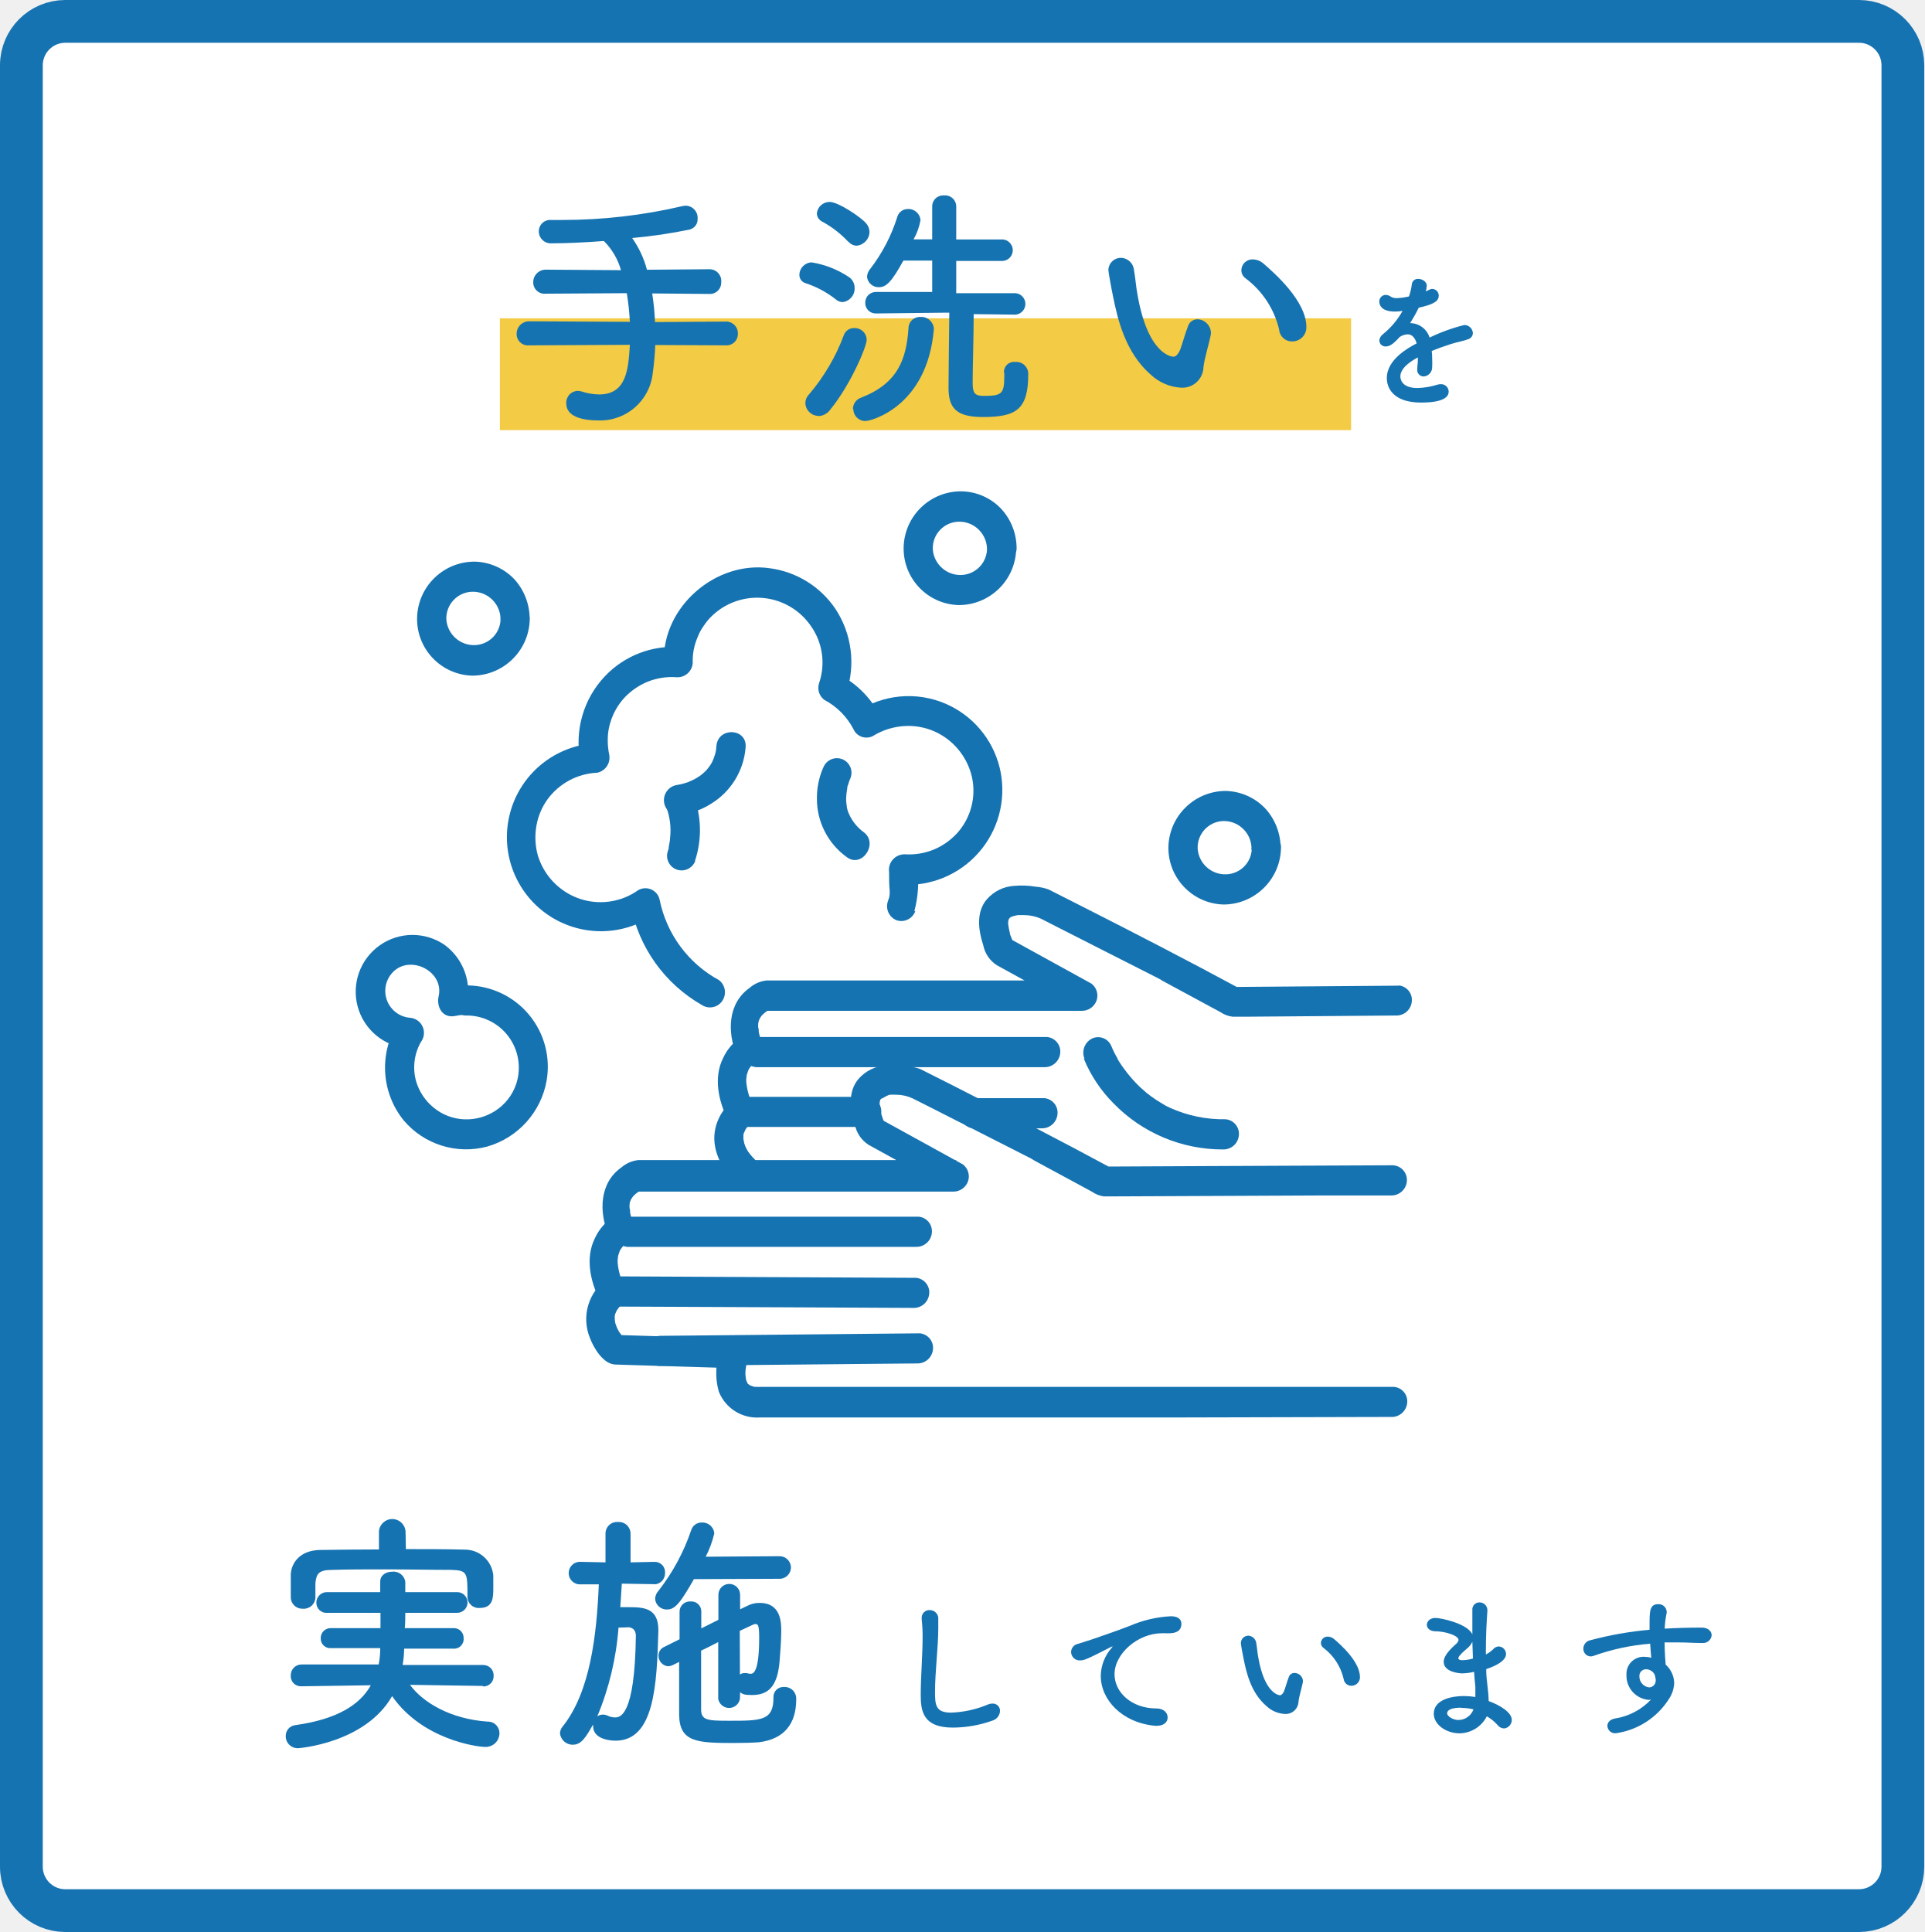
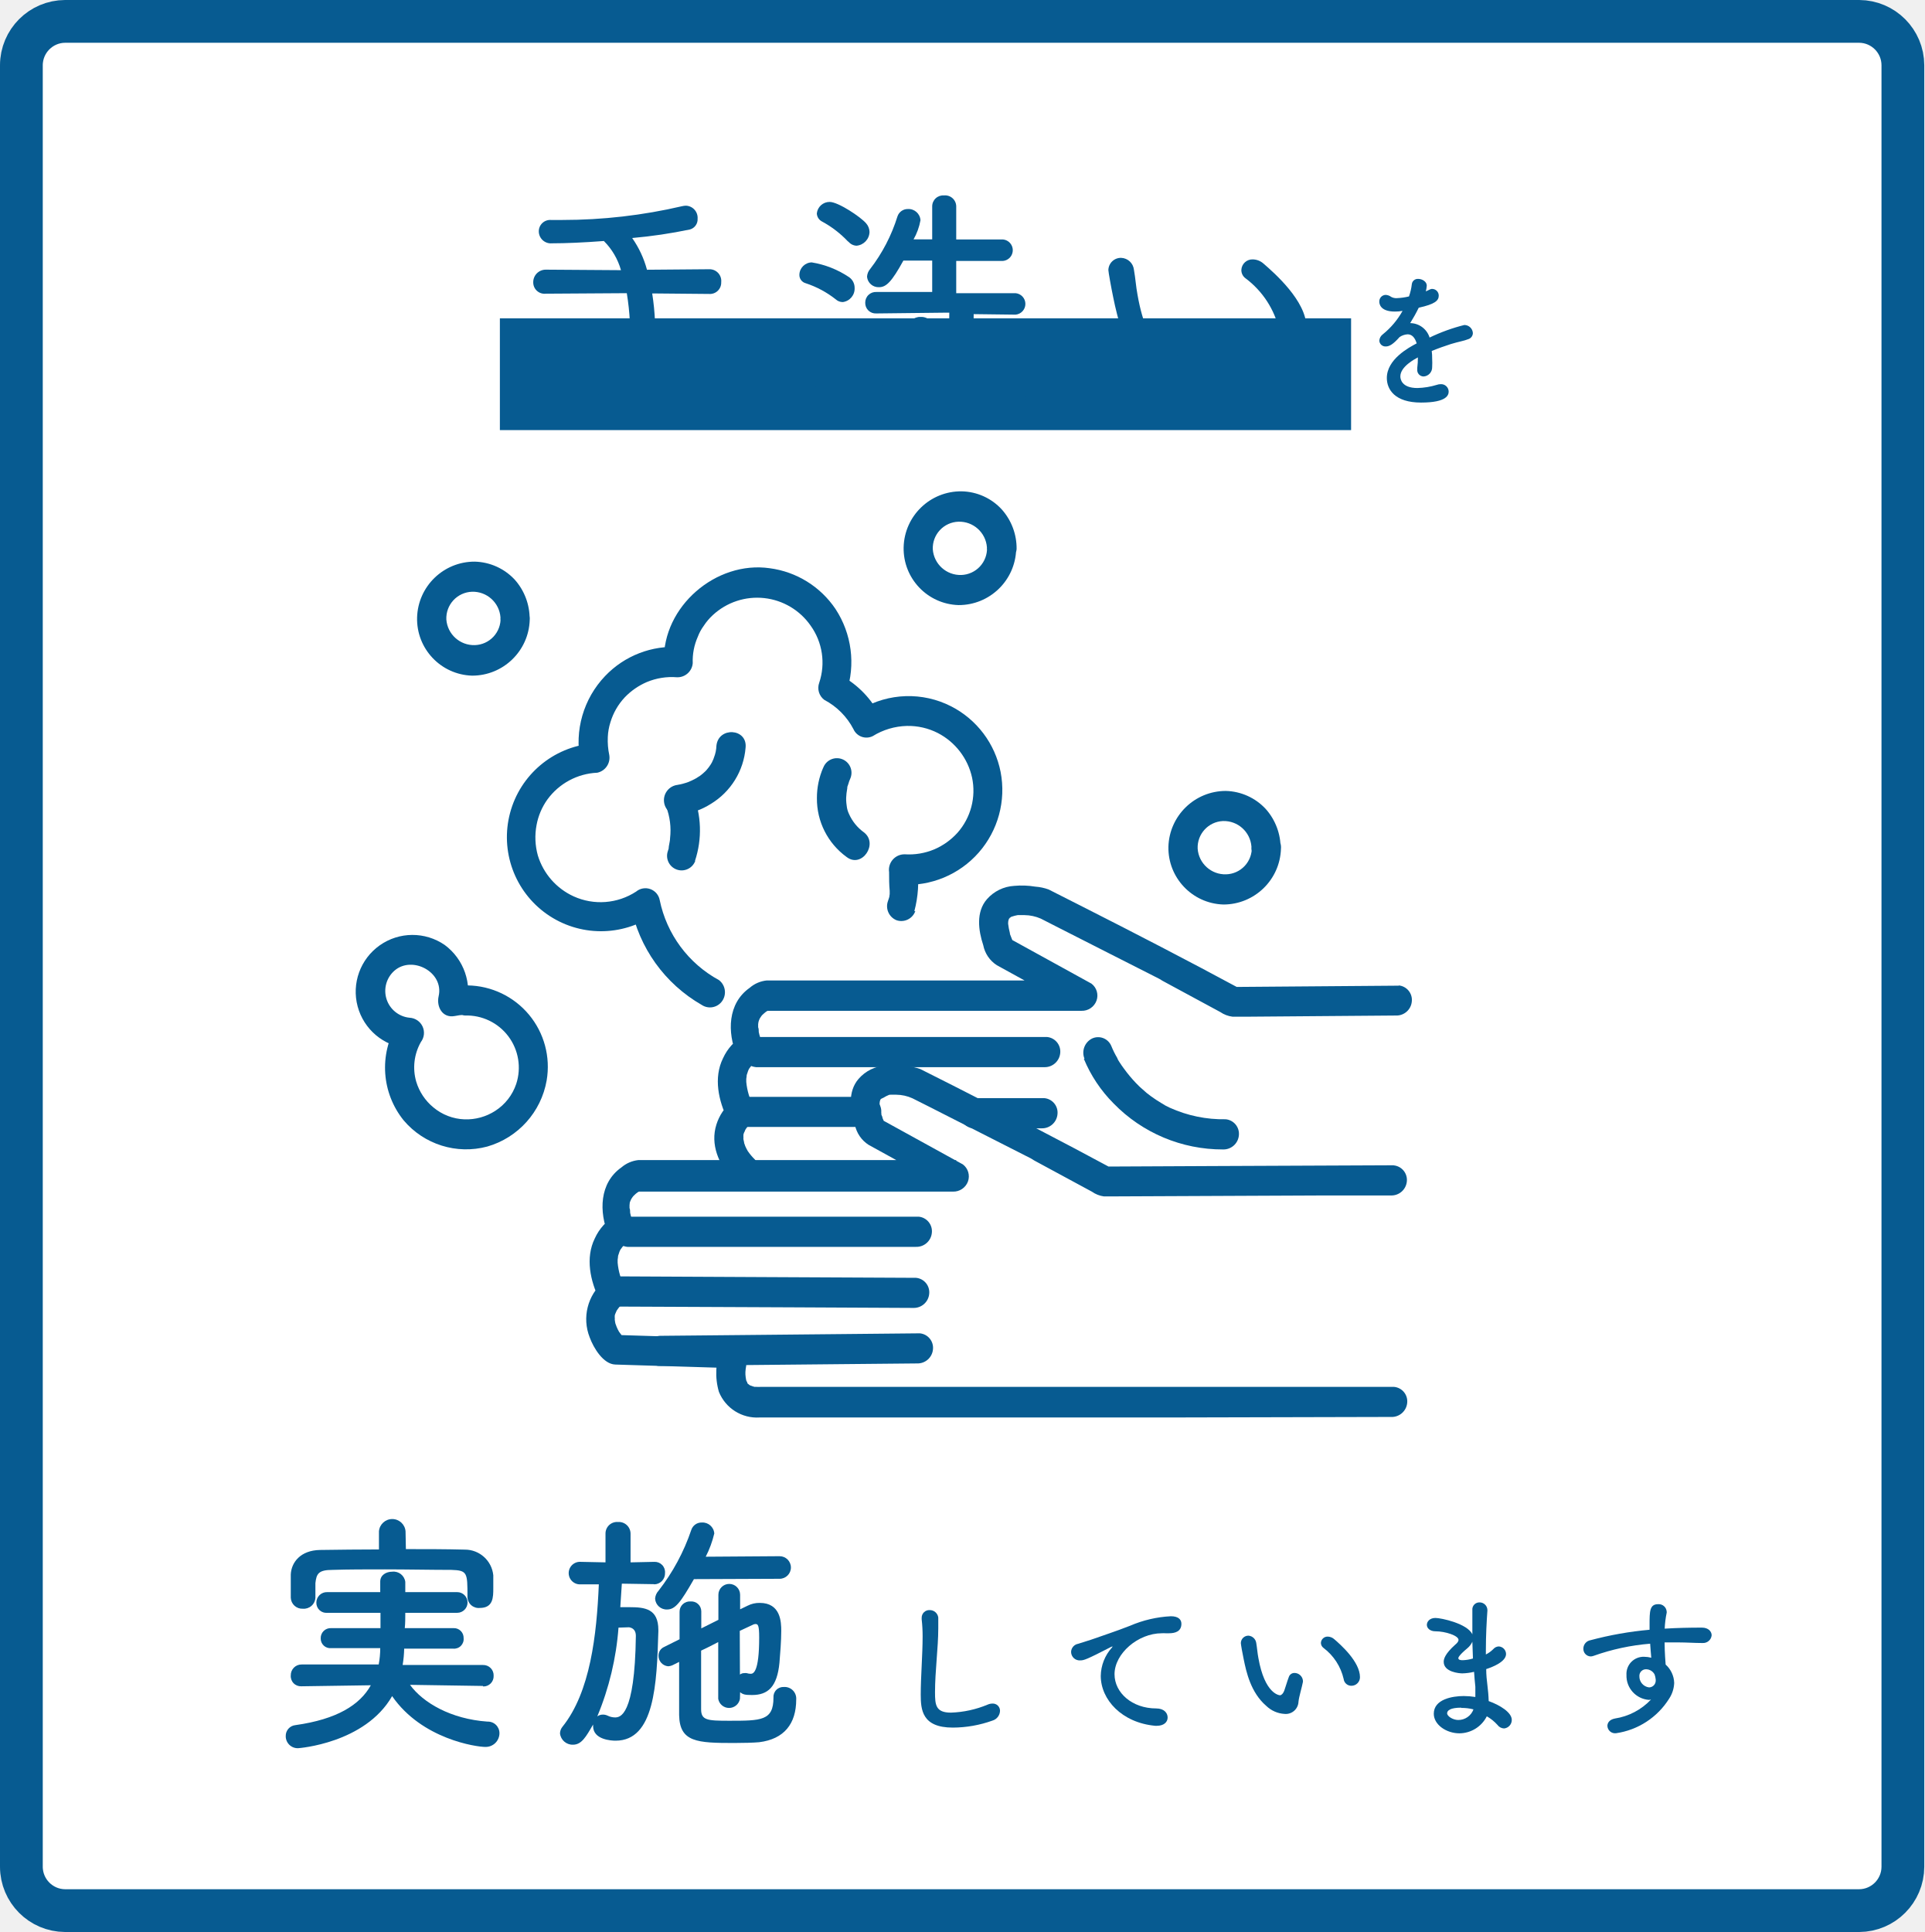
<svg xmlns="http://www.w3.org/2000/svg" viewBox="0 0 225 225.9">
  <defs>
-     <style>.cls-1{fill:#fff;stroke:#1673b1;stroke-miterlimit:10;stroke-width:5px;}.cls-2{fill:#1673b1;}.cls-3{fill:#f3cb45;}</style>
+     <style>.cls-1{fill:#fff;stroke:#075b91;stroke-miterlimit:10;stroke-width:5px;}.cls-2{fill:#075b91;}.cls-3{fill:#075b91;}</style>
  </defs>
  <g id="レイヤー_2" data-name="レイヤー 2">
    <g id="レイヤー_1-2" data-name="レイヤー 1">
      <path class="cls-1" d="M222.5,218.27a5.14,5.14,0,0,1-5.11,5.13H7.61a5.14,5.14,0,0,1-5.11-5.13V7.63A5.14,5.14,0,0,1,7.61,2.5H217.39a5.14,5.14,0,0,1,5.11,5.13Z" />
      <path class="cls-2" d="M167.46,41.92a8.7,8.7,0,0,1,0,1,1.07,1.07,0,0,1-1,1.1.75.75,0,0,1-.74-.85V43a8.76,8.76,0,0,0,.07-1.21c-.37.2-2.05,1.08-2.05,2.22,0,.3.14,1.36,2,1.36A8.45,8.45,0,0,0,168,45a1.3,1.3,0,0,1,.45-.08.88.88,0,0,1,.94.85c0,.38-.15,1.3-3.23,1.3s-4-1.55-4-2.87c0-2.19,2.56-3.56,3.49-4.05-.21-.7-.57-1.06-1.06-1.06a1.85,1.85,0,0,0-.94.32c-.75.85-1.2,1.1-1.6,1.1a.72.72,0,0,1-.77-.68,1,1,0,0,1,.41-.74A9.36,9.36,0,0,0,164,36.35a4.89,4.89,0,0,1-.89.08c-1.81,0-1.83-1-1.83-1.16a.76.76,0,0,1,.74-.79,1.14,1.14,0,0,1,.64.23,1.23,1.23,0,0,0,.67.15,7.06,7.06,0,0,0,1.42-.2,6.46,6.46,0,0,0,.33-1.42.7.7,0,0,1,.75-.63c.47,0,1,.32,1,.79a4.07,4.07,0,0,1-.11.67c.54-.27.61-.29.74-.29a.78.78,0,0,1,.77.79c0,.59-.47,1-2.34,1.41a19.58,19.58,0,0,1-1,1.8,2.4,2.4,0,0,1,2.27,1.69A21.09,21.09,0,0,1,171.22,38a1,1,0,0,1,1,.94.75.75,0,0,1-.49.7c-.56.23-1.15.3-2.09.59-.75.24-1.53.52-2.23.81A6.05,6.05,0,0,1,167.46,41.92Z" />
      <path class="cls-2" d="M56.46,197.13,47.94,197c1.52,2.09,4.78,4,9.06,4.3a1.35,1.35,0,0,1,1.4,1.35,1.61,1.61,0,0,1-1.67,1.61c-1,0-7.39-.89-10.88-5.94-3.17,5.53-10.94,6.09-11,6.09A1.4,1.4,0,0,1,33.41,203a1.26,1.26,0,0,1,1.14-1.29c4.84-.68,7.53-2.36,8.81-4.66l-8.13.12h0A1.18,1.18,0,0,1,34,195.9a1.25,1.25,0,0,1,1.28-1.28l9,0a10.13,10.13,0,0,0,.18-1.91l-5.74,0a1.12,1.12,0,0,1-1.22-1.14,1.16,1.16,0,0,1,1.22-1.2l5.77,0c0-.59,0-1.19,0-1.79l-6.22,0a1.17,1.17,0,0,1-1.28-1.17,1.23,1.23,0,0,1,1.28-1.25l6.19,0c0-.39,0-.78,0-1.17v-.06c0-.77.69-1.16,1.41-1.16a1.38,1.38,0,0,1,1.52,1.19c0,.39,0,.78,0,1.2l6.07,0a1.21,1.21,0,1,1,0,2.42l-6.07,0c0,.6,0,1.23-.06,1.79l5.71,0a1.13,1.13,0,0,1,1.17,1.17A1.12,1.12,0,0,1,53,192.77l-5.74,0a13,13,0,0,1-.18,1.91l9.39,0a1.21,1.21,0,0,1,1.25,1.28,1.19,1.19,0,0,1-1.22,1.23Zm-9-16c2.33,0,4.63,0,6.9.06a3.33,3.33,0,0,1,3.32,3c0,.45,0,1,0,1.49,0,1.08,0,2.33-1.58,2.33a1.31,1.31,0,0,1-1.44-1.25v-.06c0-2.81,0-3.08-1.88-3.14-2.36,0-5.11-.06-7.77-.06-2.18,0-4.31,0-6.13.06-1.64,0-1.88.45-2,1.55v1.71a1.36,1.36,0,0,1-1.47,1.28A1.34,1.34,0,0,1,34,186.82c0-.39,0-.84,0-1.29s0-.95,0-1.43c.06-1.41,1.13-2.84,3.44-2.87s4.57-.06,6.87-.06v-2.12a1.56,1.56,0,0,1,3.11,0Z" />
      <path class="cls-2" d="M76.48,185.23l-3.77-.06c-.06.9-.12,1.83-.18,2.75.36,0,.72,0,1.08,0,1.79,0,3.37.18,3.37,2.66v.18c-.18,6.16-.44,12.77-5,12.77-.45,0-2.63-.09-2.63-1.71v-.18C68.52,203.08,68,204,67,204a1.48,1.48,0,0,1-1.52-1.32,1.26,1.26,0,0,1,.29-.78c3.26-4.06,4-10.76,4.25-16.65l-2.09,0h0a1.32,1.32,0,1,1,0-2.63h0l2.87.06,0-3.35a1.35,1.35,0,0,1,1.46-1.37,1.37,1.37,0,0,1,1.47,1.37v3.35l2.78-.06h0a1.2,1.2,0,0,1,1.25,1.29,1.28,1.28,0,0,1-1.28,1.34Zm-4.16,5.08a33.41,33.41,0,0,1-2.48,10.38,1.08,1.08,0,0,1,.66-.21,1.26,1.26,0,0,1,.54.12,2,2,0,0,0,.86.21c.57,0,2.33-.06,2.45-9.54,0-.63-.33-.93-.8-1Zm8.82-5.67c-1.56,2.72-2.18,3.55-3.14,3.55a1.35,1.35,0,0,1-1.4-1.25A1.49,1.49,0,0,1,77,186a24.1,24.1,0,0,0,3.83-7.11,1.26,1.26,0,0,1,1.23-.87,1.38,1.38,0,0,1,1.46,1.28,12.12,12.12,0,0,1-1,2.72l8.64-.06a1.32,1.32,0,0,1,0,2.64Zm5.38,14a1.29,1.29,0,0,1-2.54,0V192c-.69.36-1.38.72-2,1,0,2.55,0,5.12,0,6.85,0,1.29.71,1.35,3.28,1.35,3.74,0,5.18,0,5.18-2.7a1.16,1.16,0,0,1,1.22-1.25,1.36,1.36,0,0,1,1.44,1.46c0,2.84-1.41,4.64-4.34,5-.69.06-1.79.09-2.93.09-4.3,0-6.36-.09-6.42-3.26,0-2,0-4.1,0-6.22l-.72.36a1.47,1.47,0,0,1-.57.15A1.23,1.23,0,0,1,77,193.57a1.09,1.09,0,0,1,.66-1l1.8-.9c0-1.11,0-2.15,0-3.2a1.2,1.2,0,0,1,1.29-1.22A1.16,1.16,0,0,1,82,188.4v0c0,.63,0,1.32,0,2l2-1v-2.93a1.27,1.27,0,0,1,2.54,0v1.7l.87-.42a3,3,0,0,1,1.43-.33c2.45,0,2.51,2.25,2.51,3.26,0,1.2-.12,2.63-.21,3.74-.27,2.81-1.34,3.77-3.2,3.77-.83,0-1.07-.06-1.4-.33Zm0-2.84a.8.8,0,0,1,.51-.17.93.93,0,0,1,.27,0,1.78,1.78,0,0,0,.47.08c.3,0,1-.14,1-4.24,0-1.49-.15-1.58-.45-1.58a.67.67,0,0,0-.3.09l-1.52.71Z" />
      <path class="cls-2" d="M111.41,202c-3.6,0-3.75-2.09-3.75-3.87,0-2.06.22-4.67.22-6.79a17.23,17.23,0,0,0-.11-2c0-.06,0-.13,0-.18a.89.89,0,0,1,.94-.9,1,1,0,0,1,1,.86c0,.4,0,.83,0,1.3,0,2.21-.38,5-.38,7.45,0,1.48.08,2.38,1.86,2.38a12.18,12.18,0,0,0,4.3-.94,1.45,1.45,0,0,1,.56-.12.84.84,0,0,1,.88.86,1.23,1.23,0,0,1-.88,1.13A13.84,13.84,0,0,1,111.41,202Z" />
      <path class="cls-2" d="M135.26,201.79h-.18c-3.91-.36-6.37-3.06-6.37-5.84a5.07,5.07,0,0,1,1.29-3.29.33.33,0,0,0,.09-.16s0,0,0,0a.71.71,0,0,0-.18.07c-2.83,1.46-3.17,1.57-3.57,1.57a1,1,0,0,1-1.1-1,1,1,0,0,1,.83-.94c.38-.13,1.41-.43,1.95-.63.84-.31,2.34-.78,4.12-1.48a13.8,13.8,0,0,1,4.77-1.11c.9,0,1.23.41,1.23.88,0,.92-.76,1.11-1.45,1.11h-.41a3.1,3.1,0,0,0-.43,0c-2.79,0-5.53,2.38-5.53,4.79,0,2.16,2.05,4,4.88,4,.9,0,1.33.52,1.33,1.06S136.09,201.79,135.26,201.79Z" />
      <path class="cls-2" d="M150.2,200.4a3.35,3.35,0,0,1-2.14-.94c-1.82-1.56-2.34-4-2.63-5.42-.15-.68-.34-1.78-.34-1.92a.88.88,0,0,1,.9-.87,1,1,0,0,1,.9.85c.1.58.14,1.19.25,1.76.74,4.2,2.43,4.36,2.54,4.36s.34-.14.5-.58.29-.95.51-1.53a.69.69,0,0,1,.66-.5,1,1,0,0,1,1,.9c0,.05,0,.09,0,.14-.11.6-.47,1.77-.52,2.33A1.49,1.49,0,0,1,150.2,200.4Zm6.91-4.09a6.31,6.31,0,0,0-2.36-3.63.74.74,0,0,1-.3-.58.78.78,0,0,1,.81-.74,1.19,1.19,0,0,1,.76.31c.75.65,3,2.63,3,4.44a1,1,0,0,1-1,1A.9.9,0,0,1,157.11,196.31Z" />
      <path class="cls-2" d="M170.65,202.67c-1.52,0-3-1-3-2.29,0-1.69,2.16-2.07,3.51-2.07a8.78,8.78,0,0,1,1.35.11v-.31c0-.27,0-.56,0-.88-.06-.56-.11-1.13-.15-1.75a6.45,6.45,0,0,1-1.37.18c-.34,0-2.18-.14-2.18-1.35,0-.34.15-.93,1.34-2,.23-.19.39-.37.39-.57,0-.49-1.53-1-2.7-1-.65,0-1-.38-1-.75s.32-.81,1-.81,3.76.66,4.32,1.92v-.84c0-.74,0-1.44,0-2a.82.82,0,0,1,.83-.9.91.91,0,0,1,.93.9v.07c-.09,1.21-.18,2.92-.18,4.63v.49a3.35,3.35,0,0,0,.87-.63.88.88,0,0,1,.64-.31.9.9,0,0,1,.85.88c0,.89-1.49,1.5-2.32,1.77,0,.68.07,1.33.14,1.89s.13,1.19.15,1.85c1.31.47,2.7,1.32,2.7,2.2a1,1,0,0,1-.9,1,1,1,0,0,1-.78-.42,5.08,5.08,0,0,0-1.24-1A3.62,3.62,0,0,1,170.65,202.67Zm.21-3c-1.26,0-1.65.32-1.65.66s.68.78,1.29.78a1.88,1.88,0,0,0,1.79-1.24A5.42,5.42,0,0,0,170.86,199.7Zm1.3-7.71a2.12,2.12,0,0,1-.58.76c-1,.83-1.06,1.1-1.06,1.15,0,.23.29.25.51.25a4.47,4.47,0,0,0,1.2-.2C172.2,193.31,172.18,192.64,172.16,192Z" />
      <path class="cls-2" d="M192.81,198.76a2.83,2.83,0,0,1-2.63-2.92,2,2,0,0,1,2.07-2.12,3.38,3.38,0,0,1,.83.11c-.06-.6-.09-1.14-.13-1.64a25.9,25.9,0,0,0-6.61,1.42,1.09,1.09,0,0,1-.34.07.88.88,0,0,1-.86-.9,1,1,0,0,1,.84-1,40.55,40.55,0,0,1,6.9-1.22V190c0-1.58,0-2.43,1-2.43a.93.93,0,0,1,1,.85.47.47,0,0,1,0,.16,11.51,11.51,0,0,0-.23,1.85c1.44-.09,2.89-.12,4.35-.12.76,0,1.14.45,1.14.9a1,1,0,0,1-1.06.9H199c-.89,0-1.79-.07-2.69-.07-.56,0-1.11,0-1.67,0,0,1.23.11,2.36.12,2.59a3,3,0,0,1,1,2.15,3.59,3.59,0,0,1-.58,1.82,8.81,8.81,0,0,1-6.23,4.06.9.9,0,0,1-1-.86c0-.36.25-.74.87-.86a7.34,7.34,0,0,0,4.23-2.22Zm-.31-3.58a.77.77,0,0,0-.81.81,1.29,1.29,0,0,0,1.13,1.31.79.79,0,0,0,.78-.77c0-.06,0-.09,0-.15a2.45,2.45,0,0,0-.13-.59A1.14,1.14,0,0,0,192.5,195.18Z" />
      <path class="cls-2" d="M163.57,115.25l-19.23.15.85.31c-6.24-3.37-12.51-6.61-18.83-9.81L122.61,104a5.78,5.78,0,0,0-1.56-.33,9.65,9.65,0,0,0-2.46-.09,4.59,4.59,0,0,0-3.19,1.56c-1.3,1.49-1,3.66-.43,5.38a3.6,3.6,0,0,0,1.59,2.34l9.09,5,1.17-3.22-20.2,0-12.87,0H89.66a3.59,3.59,0,0,0-2,.86c-2.6,1.83-2.62,5.21-1.52,7.89.28-.78.57-1.57.86-2.35a5.91,5.91,0,0,0-2.46,2.7c-1.13,2.28-.52,5,.55,7.16l.48-2.11a5.76,5.76,0,0,0-1.8,2.69c-.74,2.33.27,4.64,1.83,6.39s4.13-.67,2.67-2.29a6.45,6.45,0,0,1-.84-1,6.1,6.1,0,0,1-.29-.57s-.19-.57-.12-.29c0-.16-.06-.33-.09-.5-.07-.5,0,.32,0-.17a3.34,3.34,0,0,1,0-.43c-.07.47,0-.07.07-.18s.1-.22.15-.34c-.22.47-.06.13,0,0a3.19,3.19,0,0,1,.35-.47c.11-.14-.33.31,0,0a1.49,1.49,0,0,1,.14-.12,1.82,1.82,0,0,0,.49-2.11,7.62,7.62,0,0,1-.87-2.89c0,.32,0-.3,0-.36s.12-.73,0-.26a5,5,0,0,1,.16-.51c0-.11.29-.62,0-.13a3.75,3.75,0,0,1,.42-.62c.29-.38-.2.19,0,0a2.39,2.39,0,0,1,.23-.22,3.47,3.47,0,0,1,.38-.29c-.56.38-.34.21-.2.13a1.85,1.85,0,0,0,.86-2.35,6.15,6.15,0,0,1-.39-1.24c0-.18,0-.37-.07-.55,0,.31,0-.29,0-.36s.1-.57,0-.12a3.39,3.39,0,0,1,.17-.51c.16-.41-.21.35,0,0,.08-.14.17-.26.26-.39s.33-.37,0,0l.29-.27.21-.17c.36-.27-.27.16,0,0a3.2,3.2,0,0,1,.52-.27l-.86.17,20.21,0,17,0a1.81,1.81,0,0,0,1.76-1.18,1.75,1.75,0,0,0-.59-2l-9.57-5.27.55.69a9.28,9.28,0,0,1-.37-.86l-.15-.39c-.17-.5.08.31,0-.1a7.62,7.62,0,0,1-.2-1.06c0-.43,0,.42,0-.13a3.86,3.86,0,0,1,.06-.49c-.12.64,0,.09.07-.08s-.24.42-.07.14c.08-.12.36-.41,0,0l.19-.17c.26-.22-.37.22-.07,0a1.59,1.59,0,0,1,.27-.12c.34-.15-.39.11,0,0A4.66,4.66,0,0,1,119,107c-.42,0,.07,0,.14,0s.43,0,.65,0a4.88,4.88,0,0,1,1.91.41l1.82.93,6.06,3.08,5.42,2.75,1,.51c-.82-.41-.26-.13-.07,0l1.07.58,5.68,3.07a3.26,3.26,0,0,0,1.45.55h1.48l17.61-.14a1.8,1.8,0,0,0,1.86-1.64,1.7,1.7,0,0,0-1.54-1.88Z" />
      <path class="cls-2" d="M113.74,131.93h8.05a1.81,1.81,0,0,0,1.86-1.65,1.7,1.7,0,0,0-1.54-1.88h-8a1.81,1.81,0,0,0-1.86,1.65,1.71,1.71,0,0,0,1.54,1.88Z" />
      <path class="cls-2" d="M86.75,131.77l14.42,0a1.82,1.82,0,0,0,1.87-1.64,1.71,1.71,0,0,0-1.55-1.88l-14.42,0a1.81,1.81,0,0,0-1.86,1.65,1.71,1.71,0,0,0,1.54,1.88Z" />
      <path class="cls-2" d="M88.36,124.78H122.1a1.82,1.82,0,0,0,1.87-1.65,1.71,1.71,0,0,0-1.55-1.88H88.68a1.82,1.82,0,0,0-1.87,1.64,1.71,1.71,0,0,0,1.55,1.88Z" />
      <path class="cls-2" d="M163,136.25l-21.06.09-12.59.06.85.31c-6.23-3.36-12.5-6.6-18.82-9.81L107.61,125a5.78,5.78,0,0,0-1.56-.33,10.13,10.13,0,0,0-2.46-.09,4.58,4.58,0,0,0-3.2,1.57c-1.29,1.49-1,3.65-.43,5.37a3.65,3.65,0,0,0,1.6,2.34l9.09,5,1.17-3.22-20.21,0-12.87,0H74.66a3.66,3.66,0,0,0-2,.86c-2.6,1.83-2.62,5.22-1.52,7.89L72,142.1a5.94,5.94,0,0,0-2.45,2.7c-1.13,2.29-.52,5,.54,7.16.17-.7.33-1.4.49-2.11a5.77,5.77,0,0,0-1.63,6.52c.45,1.23,1.59,3.14,3,3.18l1.91.06,11.77.36h.13l-1.44-2.34a7.8,7.8,0,0,0-.26,5.11,4.8,4.8,0,0,0,4.76,3h47.87l24.9-.06h1.08a1.82,1.82,0,0,0,1.87-1.64,1.7,1.7,0,0,0-1.55-1.88l-20.92,0-15,0H89a5.46,5.46,0,0,1-.57,0c-.54-.06.29.09-.2,0a3.45,3.45,0,0,1-.42-.14c-.43-.17.3.19-.07,0l-.3-.23c.34.29.08.06,0,0-.3-.37.06.15-.06-.1,0-.1-.09-.21-.13-.31.16.44,0,.11,0,0a4.91,4.91,0,0,1-.09-.67c0,.56,0-.16,0-.3a5.51,5.51,0,0,1,.09-.71,1.16,1.16,0,0,1,0-.18c.07-.35-.11.45,0,.12,0-.14.07-.27.11-.41s.08-.25.13-.37a1.73,1.73,0,0,0-1.44-2.34l-14-.43,1.17.62a7.73,7.73,0,0,1-.84-1,4.3,4.3,0,0,1-.28-.57s-.2-.57-.12-.29a4,4,0,0,1-.09-.5c-.07-.5,0,.32,0-.16a2,2,0,0,1,0-.43c-.08.46,0-.08.07-.18a3.49,3.49,0,0,1,.15-.34c-.22.46-.06.12,0,0a5.74,5.74,0,0,1,.35-.47c.11-.14-.32.32,0,0l.14-.12a1.8,1.8,0,0,0,.48-2.11,7.61,7.61,0,0,1-.86-2.89c0,.32,0-.3,0-.36s.12-.73,0-.26a5,5,0,0,1,.16-.51c0-.11.29-.62,0-.13a4.22,4.22,0,0,1,.42-.62c.29-.38-.2.2,0,0a2.39,2.39,0,0,1,.23-.22c.12-.1.24-.2.37-.29-.55.38-.33.21-.19.14a1.85,1.85,0,0,0,.85-2.36,6.82,6.82,0,0,1-.38-1.24c0-.18,0-.37-.07-.55,0,.31,0-.29,0-.36s.1-.57,0-.11c0-.18.11-.35.17-.52.17-.41-.2.35,0,0a2.41,2.41,0,0,1,.26-.39c.07-.09.33-.37,0,0l.29-.28.22-.17c.35-.27-.27.16,0,0a2.53,2.53,0,0,1,.52-.26l-.86.17,20.21,0,17,0a1.81,1.81,0,0,0,1.76-1.18,1.76,1.76,0,0,0-.59-2l-9.57-5.27.55.69c-.14-.28-.26-.56-.38-.85,0-.13-.09-.27-.14-.4-.17-.5.08.32,0-.09a6.51,6.51,0,0,1-.2-1.07c0-.43,0,.42,0-.13a3.86,3.86,0,0,1,.06-.49c-.12.64,0,.1.06-.08s-.24.42-.06.14c.08-.12.35-.41,0,0l.19-.17c.26-.21-.37.22-.07.05l.27-.13c.34-.15-.39.11,0,0A4.28,4.28,0,0,1,104,128c-.42.05.07,0,.13,0l.66,0a4.67,4.67,0,0,1,1.9.42l1.83.92,6.06,3.08,5.41,2.75c.34.17.68.34,1,.52-.81-.42-.26-.14-.06,0l1.07.58,5.68,3.07a3.15,3.15,0,0,0,1.39.55h.9l24.84-.11,7.82,0a1.81,1.81,0,0,0,1.87-1.64,1.71,1.71,0,0,0-1.55-1.88Z" />
      <path class="cls-2" d="M77,159.71l21.77-.21,8.46-.08a1.81,1.81,0,0,0,1.86-1.64,1.7,1.7,0,0,0-1.54-1.88l-21.77.21-8.46.08a1.81,1.81,0,0,0-1.86,1.64A1.7,1.7,0,0,0,77,159.71Z" />
      <path class="cls-2" d="M71.75,152.77l20.75.09,14.29.07a1.81,1.81,0,0,0,1.86-1.65,1.7,1.7,0,0,0-1.54-1.87l-20.75-.1-14.29-.07a1.81,1.81,0,0,0-1.86,1.65,1.71,1.71,0,0,0,1.54,1.88Z" />
      <path class="cls-2" d="M73.35,145.79H107.1a1.81,1.81,0,0,0,1.86-1.65,1.71,1.71,0,0,0-1.54-1.88H73.67a1.82,1.82,0,0,0-1.86,1.65,1.71,1.71,0,0,0,1.54,1.88Z" />
      <path class="cls-2" d="M115.41,64a3.11,3.11,0,0,1-3,3.23,3.24,3.24,0,0,1-3.34-3,3.1,3.1,0,0,1,3-3.23,3.24,3.24,0,0,1,3.33,3A1.74,1.74,0,0,0,117,65.85a1.8,1.8,0,0,0,1.87-1.65,6.83,6.83,0,0,0-1.74-4.64,6.53,6.53,0,0,0-4.68-2.11A6.7,6.7,0,0,0,105.66,64a6.62,6.62,0,0,0,6.42,6.75,6.72,6.72,0,0,0,6.74-6.52,1.74,1.74,0,0,0-1.55-1.88A1.8,1.8,0,0,0,115.41,64Z" />
      <path class="cls-2" d="M58.53,72.2a3.1,3.1,0,0,1-3,3.23,3.24,3.24,0,0,1-3.34-3,3.11,3.11,0,0,1,3-3.24,3.24,3.24,0,0,1,3.33,3,1.73,1.73,0,0,0,1.54,1.88,1.79,1.79,0,0,0,1.87-1.64,6.87,6.87,0,0,0-1.74-4.65,6.61,6.61,0,0,0-4.68-2.11,6.72,6.72,0,0,0-6.74,6.52A6.63,6.63,0,0,0,55.2,79a6.73,6.73,0,0,0,6.74-6.52,1.73,1.73,0,0,0-1.55-1.88A1.78,1.78,0,0,0,58.53,72.2Z" />
      <path class="cls-2" d="M146.37,99a3.09,3.09,0,0,1-3,3.23,3.23,3.23,0,0,1-3.33-3A3.1,3.1,0,0,1,143,96a3.24,3.24,0,0,1,3.33,3,1.73,1.73,0,0,0,1.55,1.88,1.78,1.78,0,0,0,1.86-1.64A6.86,6.86,0,0,0,148,94.59a6.59,6.59,0,0,0-4.68-2.11A6.72,6.72,0,0,0,136.62,99a6.63,6.63,0,0,0,6.42,6.76,6.73,6.73,0,0,0,6.74-6.52,1.72,1.72,0,0,0-1.55-1.88A1.78,1.78,0,0,0,146.37,99Z" />
      <path class="cls-2" d="M54.63,115.22a12.57,12.57,0,0,0-2,.19c.63.77,1.26,1.54,1.88,2.32A6.79,6.79,0,0,0,52,110.49a6.64,6.64,0,1,0-4.37,12.08c-.4-.93-.81-1.85-1.22-2.77a9.82,9.82,0,0,0,.79,11.2,9.56,9.56,0,0,0,9.78,3.06,9.8,9.8,0,0,0,6.94-7.73,9.51,9.51,0,0,0-9.24-11.11,1.82,1.82,0,0,0-1.87,1.65,1.7,1.7,0,0,0,1.55,1.87,6.1,6.1,0,0,1,6,8,6,6,0,0,1-2.44,3.14,6.22,6.22,0,0,1-3.61,1,6,6,0,0,1-3.64-1.4,6.21,6.21,0,0,1-2-3,6,6,0,0,1,.55-4.65A1.77,1.77,0,0,0,47.9,119a3.15,3.15,0,0,1-1.76-5.52c2.08-1.78,5.79.19,5.15,3-.28,1.22.43,2.59,1.88,2.32a6.23,6.23,0,0,1,1.14-.14,1.8,1.8,0,0,0,1.86-1.64A1.71,1.71,0,0,0,54.63,115.22Z" />
      <path class="cls-2" d="M106.91,106.55a13.34,13.34,0,0,0,.34-5.21l-1.84,2.1A11.1,11.1,0,0,0,117,90.26a11,11,0,0,0-5.78-7.67,10.93,10.93,0,0,0-10.55.33l2.26.83A11.1,11.1,0,0,0,98.37,79c.2.68.39,1.36.59,2a11.29,11.29,0,0,0-1.27-9.8A11,11,0,0,0,90,66.44c-6.27-.9-12.53,4.47-12.37,10.87l1.87-1.65a11,11,0,0,0-8.75,3.39A11.22,11.22,0,0,0,67.87,89l1.4-2.07a11,11,0,1,0,7.26,20l-2.77-1a17.11,17.11,0,0,0,8.29,11.57,1.74,1.74,0,0,0,2.39-.45,1.79,1.79,0,0,0-.37-2.45,13.8,13.8,0,0,1-6.93-9.35,1.7,1.7,0,0,0-2.76-1,7.61,7.61,0,0,1-7.3.56,7.74,7.74,0,0,1-4.19-4.78,7.83,7.83,0,0,1-.15-3.57A7.43,7.43,0,0,1,64,93.49a7.62,7.62,0,0,1,5.84-3.14,1.8,1.8,0,0,0,1.4-2.07,8.32,8.32,0,0,1-.17-2.11,6.53,6.53,0,0,1,.3-1.7,7.36,7.36,0,0,1,1.68-2.93,7.9,7.9,0,0,1,2.58-1.79,7.58,7.58,0,0,1,3.53-.56A1.79,1.79,0,0,0,81,77.54a6.94,6.94,0,0,1,.59-3.08,5.32,5.32,0,0,1,.7-1.29,6.49,6.49,0,0,1,1.07-1.26,7.62,7.62,0,0,1,11.43,1.25,7.41,7.41,0,0,1,1,6.67,1.75,1.75,0,0,0,.59,2,8.09,8.09,0,0,1,3.41,3.42,1.66,1.66,0,0,0,2.26.82,7.94,7.94,0,0,1,4-1.19,7.59,7.59,0,0,1,3.61.83,7.74,7.74,0,0,1,4,5.2,7.42,7.42,0,0,1-1.71,6.47,7.82,7.82,0,0,1-2.7,1.93,7.69,7.69,0,0,1-3.45.58,1.82,1.82,0,0,0-1.84,2.09c0,.73,0,1.46.07,2.18,0-.4,0,.29,0,.39s-.11.52,0,.17c-.06.22-.13.43-.2.63a1.77,1.77,0,0,0,1,2.25,1.74,1.74,0,0,0,2.2-1.08Z" />
      <path class="cls-2" d="M96.26,89.75a8.82,8.82,0,0,0-.74,3.57A8.39,8.39,0,0,0,99,100.21c1.78,1.36,3.76-1.58,2-2.9a5.29,5.29,0,0,1-1.72-2.12,2.89,2.89,0,0,1-.28-1,6.2,6.2,0,0,1-.06-.62c0,.41,0-.2,0-.28a7.48,7.48,0,0,1,.12-1.06c.08-.52-.06.19,0-.1,0-.13.07-.26.11-.39a5.44,5.44,0,0,1,.29-.8,1.7,1.7,0,1,0-3.2-1.17Z" />
      <path class="cls-2" d="M79.68,95.26A8.75,8.75,0,0,0,83.11,94a8.48,8.48,0,0,0,4.07-6.58c.23-2.28-3.18-2.47-3.41-.23a4.06,4.06,0,0,1-.29,1.39c0,.1-.37.81-.19.49a5.54,5.54,0,0,1-.42.65c-.05.07-.46.55-.17.23a5.9,5.9,0,0,1-.51.49c-.17.15-.35.28-.53.41.38-.27-.18.1-.28.16a7.9,7.9,0,0,1-.93.44l-.2.07c-.34.13.39-.13,0,0l-.41.12a5.14,5.14,0,0,1-.78.16,1.8,1.8,0,0,0-1.4,2.07,1.69,1.69,0,0,0,2,1.39Z" />
      <path class="cls-2" d="M81.26,100.67A11.4,11.4,0,0,0,81,92.76c-.87-2.11-4-.49-3.12,1.53A7.8,7.8,0,0,1,78.35,98c0,.24-.06.48-.1.72s-.16.77,0,.23a5.44,5.44,0,0,1-.15.54,1.7,1.7,0,1,0,3.2,1.16Z" />
      <path class="cls-2" d="M126.73,123.8a16.15,16.15,0,0,0,3.49,5.23A17.78,17.78,0,0,0,143,134.4a1.81,1.81,0,0,0,1.86-1.65,1.71,1.71,0,0,0-1.54-1.88,15.13,15.13,0,0,1-6.54-1.35,6.54,6.54,0,0,1-1-.55c-.4-.23-.79-.5-1.17-.77s-.7-.53-1-.82c-.18-.15-.35-.31-.52-.47.31.29-.19-.2-.26-.27a16.19,16.19,0,0,1-1.4-1.68q-.28-.37-.54-.78c-.09-.13-.17-.26-.25-.4.3.5,0,0,0-.07a10.69,10.69,0,0,1-.71-1.44,1.67,1.67,0,0,0-2.26-.83,1.86,1.86,0,0,0-.86,2.36Z" />
      <rect class="cls-3" x="58.45" y="37.22" width="99.53" height="13.07" />
      <path class="cls-2" d="M76.62,40.34a32.47,32.47,0,0,1-.3,3.32A6.18,6.18,0,0,1,70,49.16c-1.94,0-3.79-.45-3.79-2a1.39,1.39,0,0,1,1.34-1.46,1.66,1.66,0,0,1,.51.09,6.83,6.83,0,0,0,2,.33c3.23,0,3.41-3,3.59-5.8l-11.78.06a1.32,1.32,0,0,1-1.46-1.32,1.45,1.45,0,0,1,1.46-1.49l11.78.06a30.12,30.12,0,0,0-.36-3.35l-9.47.06a1.32,1.32,0,0,1-1.47-1.31,1.46,1.46,0,0,1,1.47-1.5l8.79.06a7.82,7.82,0,0,0-2-3.41c-2.33.18-4.51.27-6.07.27A1.41,1.41,0,0,1,63,27.07a1.33,1.33,0,0,1,1.43-1.35h0c.42,0,.87,0,1.32,0a61.59,61.59,0,0,0,14-1.61,2.32,2.32,0,0,1,.45-.06,1.42,1.42,0,0,1,1.37,1.52,1.23,1.23,0,0,1-.89,1.26,57.6,57.6,0,0,1-6.76,1,11.77,11.77,0,0,1,1.73,3.71l7.3-.06A1.37,1.37,0,0,1,84.33,33a1.32,1.32,0,0,1-1.4,1.37l-6.67-.06a28.8,28.8,0,0,1,.33,3.35l8.28-.06A1.37,1.37,0,0,1,86.28,39a1.33,1.33,0,0,1-1.41,1.38Z" />
      <path class="cls-2" d="M97.72,35a11.38,11.38,0,0,0-3.5-1.88,1,1,0,0,1-.75-1,1.48,1.48,0,0,1,1.44-1.44,11,11,0,0,1,4.39,1.74,1.51,1.51,0,0,1,.63,1.25,1.59,1.59,0,0,1-1.38,1.65A1.21,1.21,0,0,1,97.72,35Zm-2,13.63a1.55,1.55,0,0,1-1.55-1.47,1.41,1.41,0,0,1,.39-1,23.16,23.16,0,0,0,4.12-7,1.24,1.24,0,0,1,1.2-.8,1.4,1.4,0,0,1,1.46,1.37c0,.81-1.91,5.29-4.21,8.1A1.81,1.81,0,0,1,95.77,48.65Zm3.44-20.39a12.11,12.11,0,0,0-3.08-2.36,1.11,1.11,0,0,1-.57-.93,1.5,1.5,0,0,1,1.5-1.34c1,0,3.64,1.76,4.27,2.51a1.56,1.56,0,0,1,.39,1,1.66,1.66,0,0,1-1.52,1.61A1.29,1.29,0,0,1,99.21,28.26Zm.57,19.58a1.42,1.42,0,0,1,1-1.34c4.28-1.68,5.24-4.49,5.5-8.1a1.33,1.33,0,0,1,1.41-1.32,1.46,1.46,0,0,1,1.55,1.35v.12c-.77,9-7.32,10.7-8,10.7A1.4,1.4,0,0,1,99.78,47.84Zm17.66-4.3a1.18,1.18,0,0,1,1.32-1.2,1.4,1.4,0,0,1,1.52,1.44c0,4.15-1.43,5-5.32,5-3.17,0-4-1.11-4-3.44,0-.93.06-6.1.09-8.76h-.54l-8,.09h0a1.22,1.22,0,0,1-1.29-1.25,1.24,1.24,0,0,1,1.32-1.26l6.51,0V30.47l-3.37,0c-1.35,2.46-2,3.11-2.84,3.11a1.35,1.35,0,0,1-1.41-1.22,1.51,1.51,0,0,1,.36-.9,19.61,19.61,0,0,0,3.2-6.16,1.26,1.26,0,0,1,1.22-.86,1.4,1.4,0,0,1,1.47,1.31,7,7,0,0,1-.81,2.24H109V24.11a1.28,1.28,0,0,1,1.38-1.26,1.3,1.3,0,0,1,1.43,1.26V28l5.24,0a1.26,1.26,0,1,1,0,2.51l-5.24,0v3.77l6.94,0a1.26,1.26,0,0,1,0,2.51h0l-4.9-.06c0,2.36-.12,6.46-.12,8,0,1.14.18,1.56,1.25,1.56,2.15,0,2.45-.21,2.45-2.33v-.33Z" />
      <path class="cls-2" d="M138.09,45.33a5.63,5.63,0,0,1-3.56-1.55c-3-2.6-3.88-6.67-4.36-9-.24-1.14-.57-3-.57-3.2a1.46,1.46,0,0,1,1.5-1.43,1.56,1.56,0,0,1,1.49,1.4c.18,1,.24,2,.42,2.93,1.22,7,4,7.23,4.21,7.23s.57-.23.84-1,.48-1.59.84-2.54a1.17,1.17,0,0,1,1.1-.84,1.63,1.63,0,0,1,1.59,1.49c0,.09,0,.15,0,.24-.18,1-.78,2.93-.87,3.86A2.47,2.47,0,0,1,138.09,45.33Zm11.48-6.78a10.49,10.49,0,0,0-3.92-6,1.18,1.18,0,0,1-.5-1,1.29,1.29,0,0,1,1.34-1.22,1.94,1.94,0,0,1,1.26.5c1.25,1.08,5,4.37,5,7.39a1.64,1.64,0,0,1-1.65,1.7A1.49,1.49,0,0,1,149.57,38.55Z" />
    </g>
  </g>
</svg>
